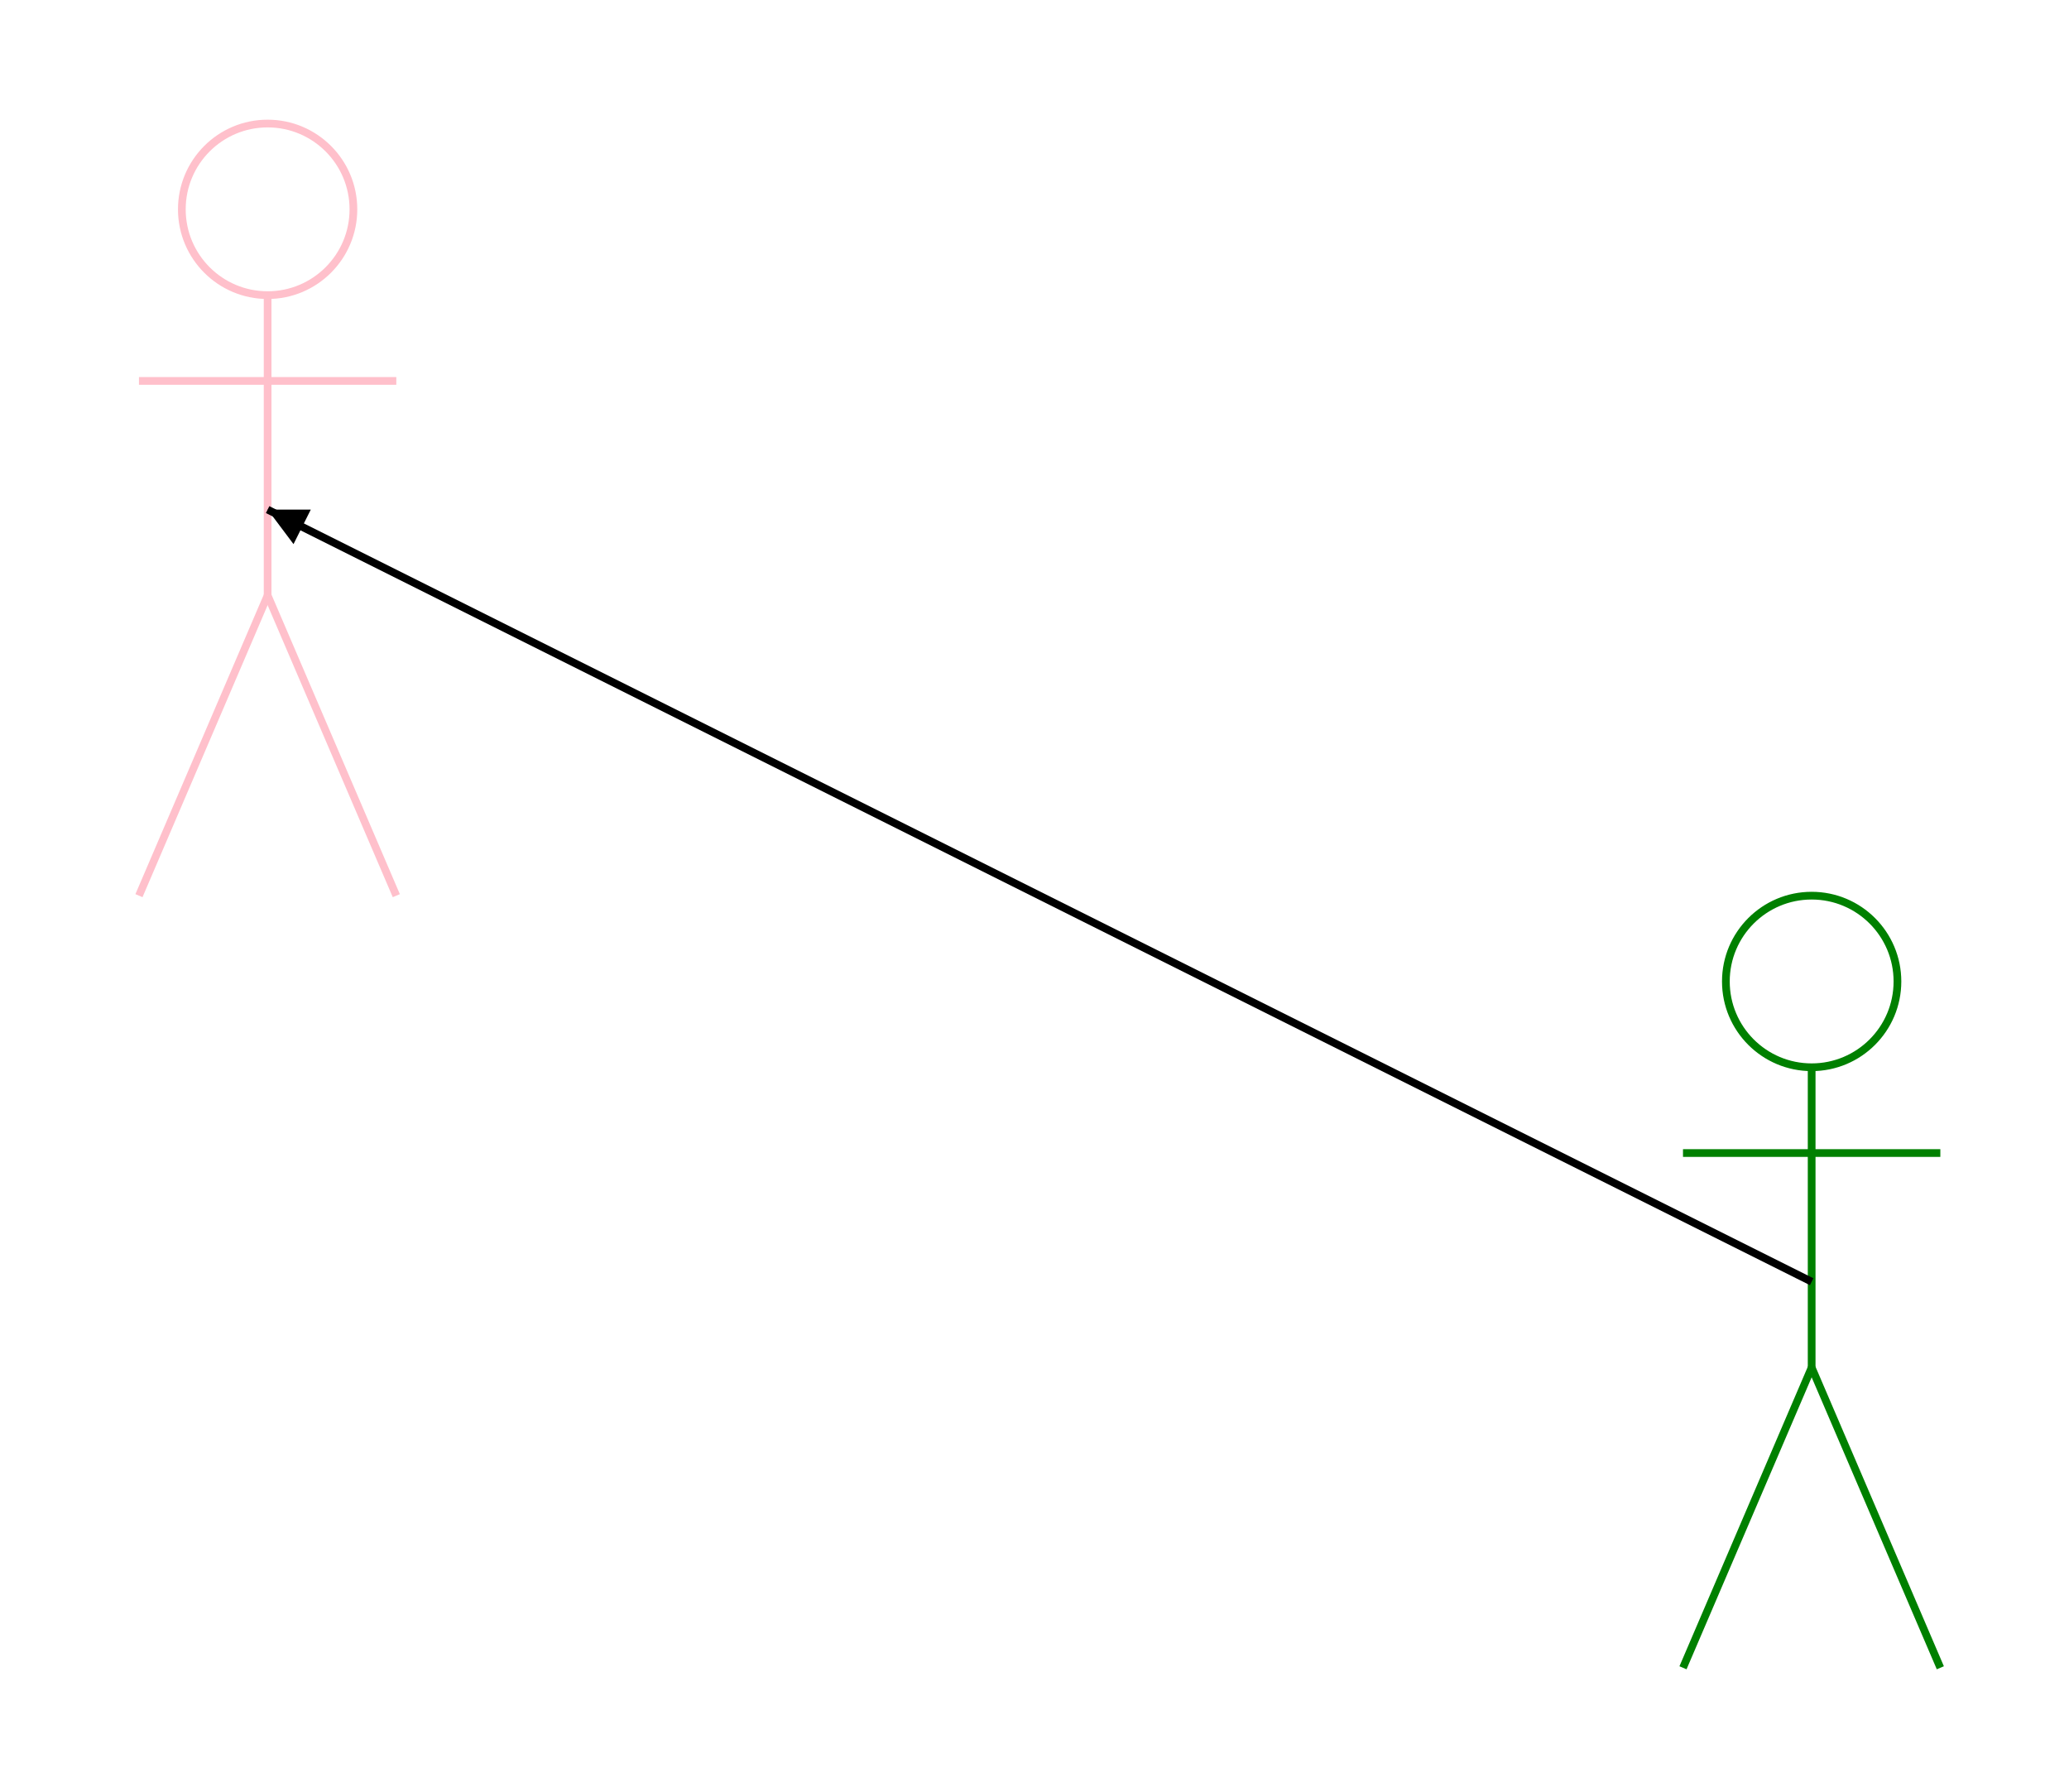
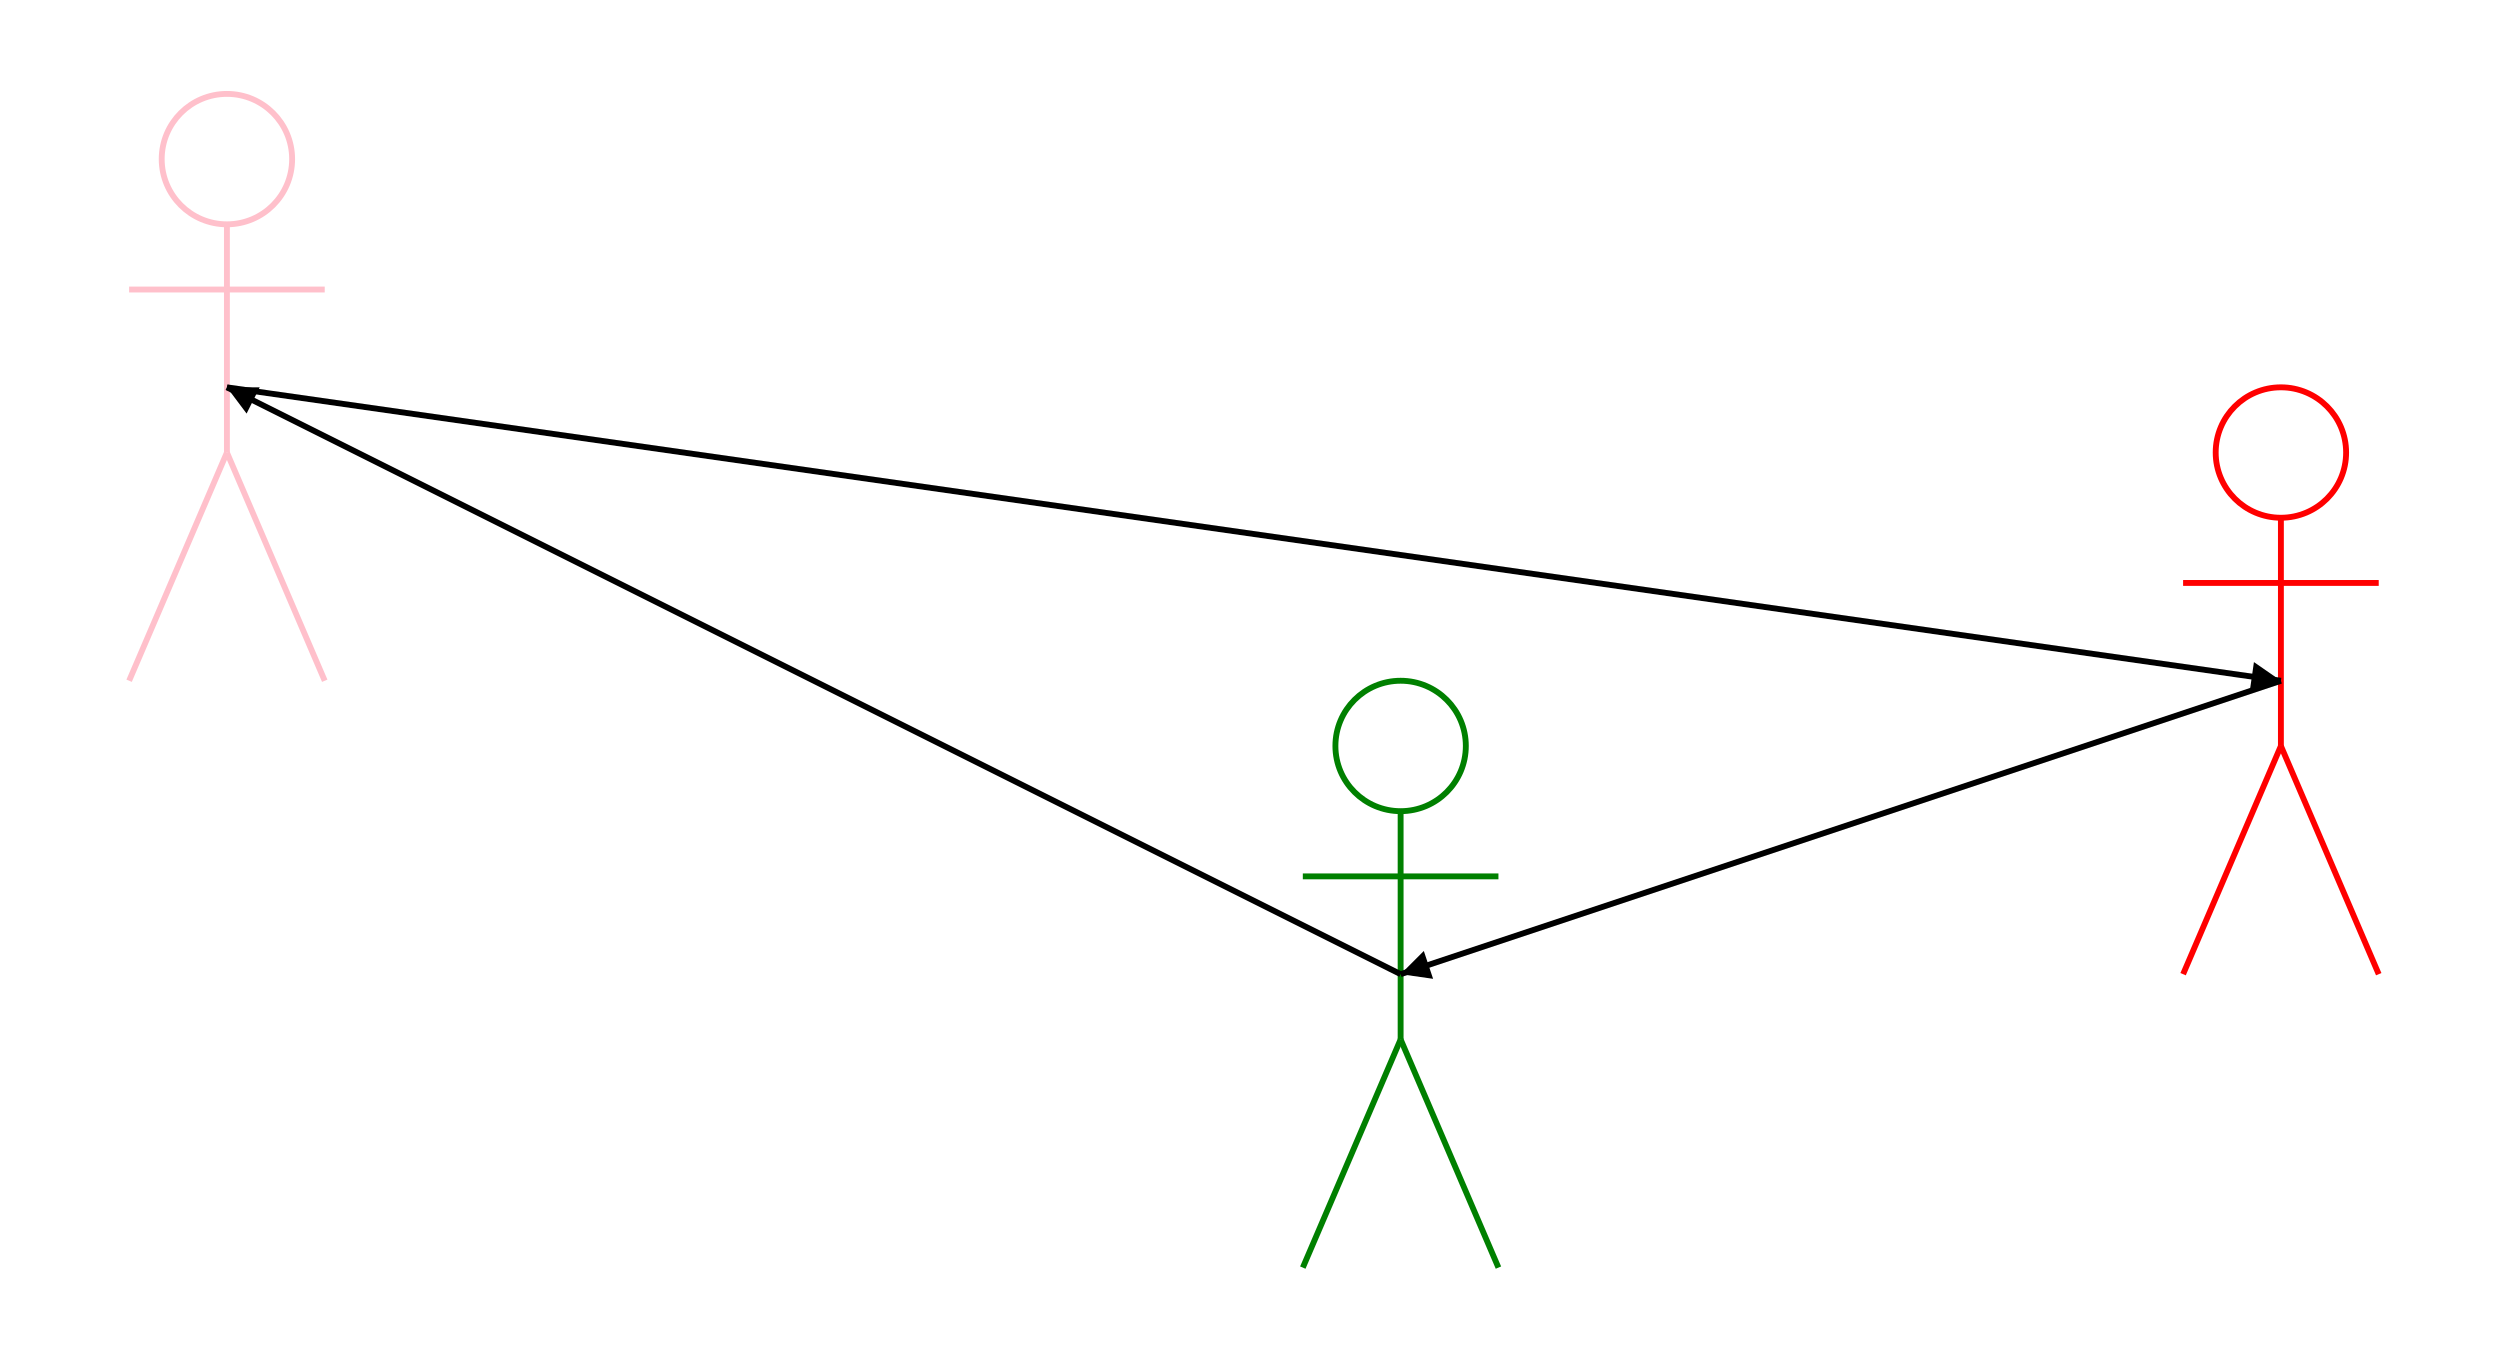
- <svg xmlns="http://www.w3.org/2000/svg" version="1.1" width="134mm" height="116mm" viewBox="-9 -8 134 116">
+ <svg xmlns="http://www.w3.org/2000/svg" version="1.1" width="213mm" height="116mm" viewBox="-11 -8 213 116">
  <defs>
    <marker id="arrow" refX="1" refY="0.5" orient="auto-start-reverse" markerWidth="5" markerHeight="5" viewBox="0 0 1 1">
      <path d="M 0 0 1 0.5 0 1" style="stroke-width: 0.2;" />
    </marker>
  </defs>
  <style>
    
        rect, line {
            stroke-width: 0.5;
            stroke: black;
            fill: none;
        }
        text {
            font-family: "Ubuntu Mono", monospace;
            font-size: 4px;
        }
        .person {
            stroke:blue;
        }
        .Ben {
            stroke:green;
        }
        .Charlotte {
            stroke:pink;
        }
+         .Rich {
+             stroke:red;
+         }
    
  </style>
  <circle cx="8.333" cy="5.556" r="5.556" style="fill:none; stroke-width:0.5" id="me" class="Charlotte person" />
  <line x1="8.333" y1="11.111" x2="8.333" y2="30.556" id="me" class="Charlotte person" />
  <line x1="0" y1="16.667" x2="16.667" y2="16.667" id="me" class="Charlotte person" />
  <line x1="8.333" y1="30.556" x2="0" y2="50" id="me" class="Charlotte person" />
  <line x1="8.333" y1="30.556" x2="16.667" y2="50" id="me" class="Charlotte person" />
  <circle cx="108.333" cy="55.556" r="5.556" style="fill:none; stroke-width:0.5" id="Ben" class="Ben person" />
  <line x1="108.333" y1="61.111" x2="108.333" y2="80.556" id="Ben" class="Ben person" />
  <line x1="100" y1="66.667" x2="116.667" y2="66.667" id="Ben" class="Ben person" />
  <line x1="108.333" y1="80.556" x2="100" y2="100" id="Ben" class="Ben person" />
  <line x1="108.333" y1="80.556" x2="116.667" y2="100" id="Ben" class="Ben person" />
+   <circle cx="183.333" cy="30.556" r="5.556" style="fill:none; stroke-width:0.5" id="Rich" class="Rich person" />
+   <line x1="183.333" y1="36.111" x2="183.333" y2="55.556" id="Rich" class="Rich person" />
+   <line x1="175" y1="41.667" x2="191.667" y2="41.667" id="Rich" class="Rich person" />
+   <line x1="183.333" y1="55.556" x2="175" y2="75" id="Rich" class="Rich person" />
+   <line x1="183.333" y1="55.556" x2="191.667" y2="75" id="Rich" class="Rich person" />
  <line x1="8.333" y1="25" x2="108.333" y2="75" marker-start="url(#arrow)" />
+   <line x1="183.333" y1="50" x2="8.333" y2="25" marker-start="url(#arrow)" />
+   <line x1="108.333" y1="75" x2="183.333" y2="50" marker-start="url(#arrow)" />
</svg>
